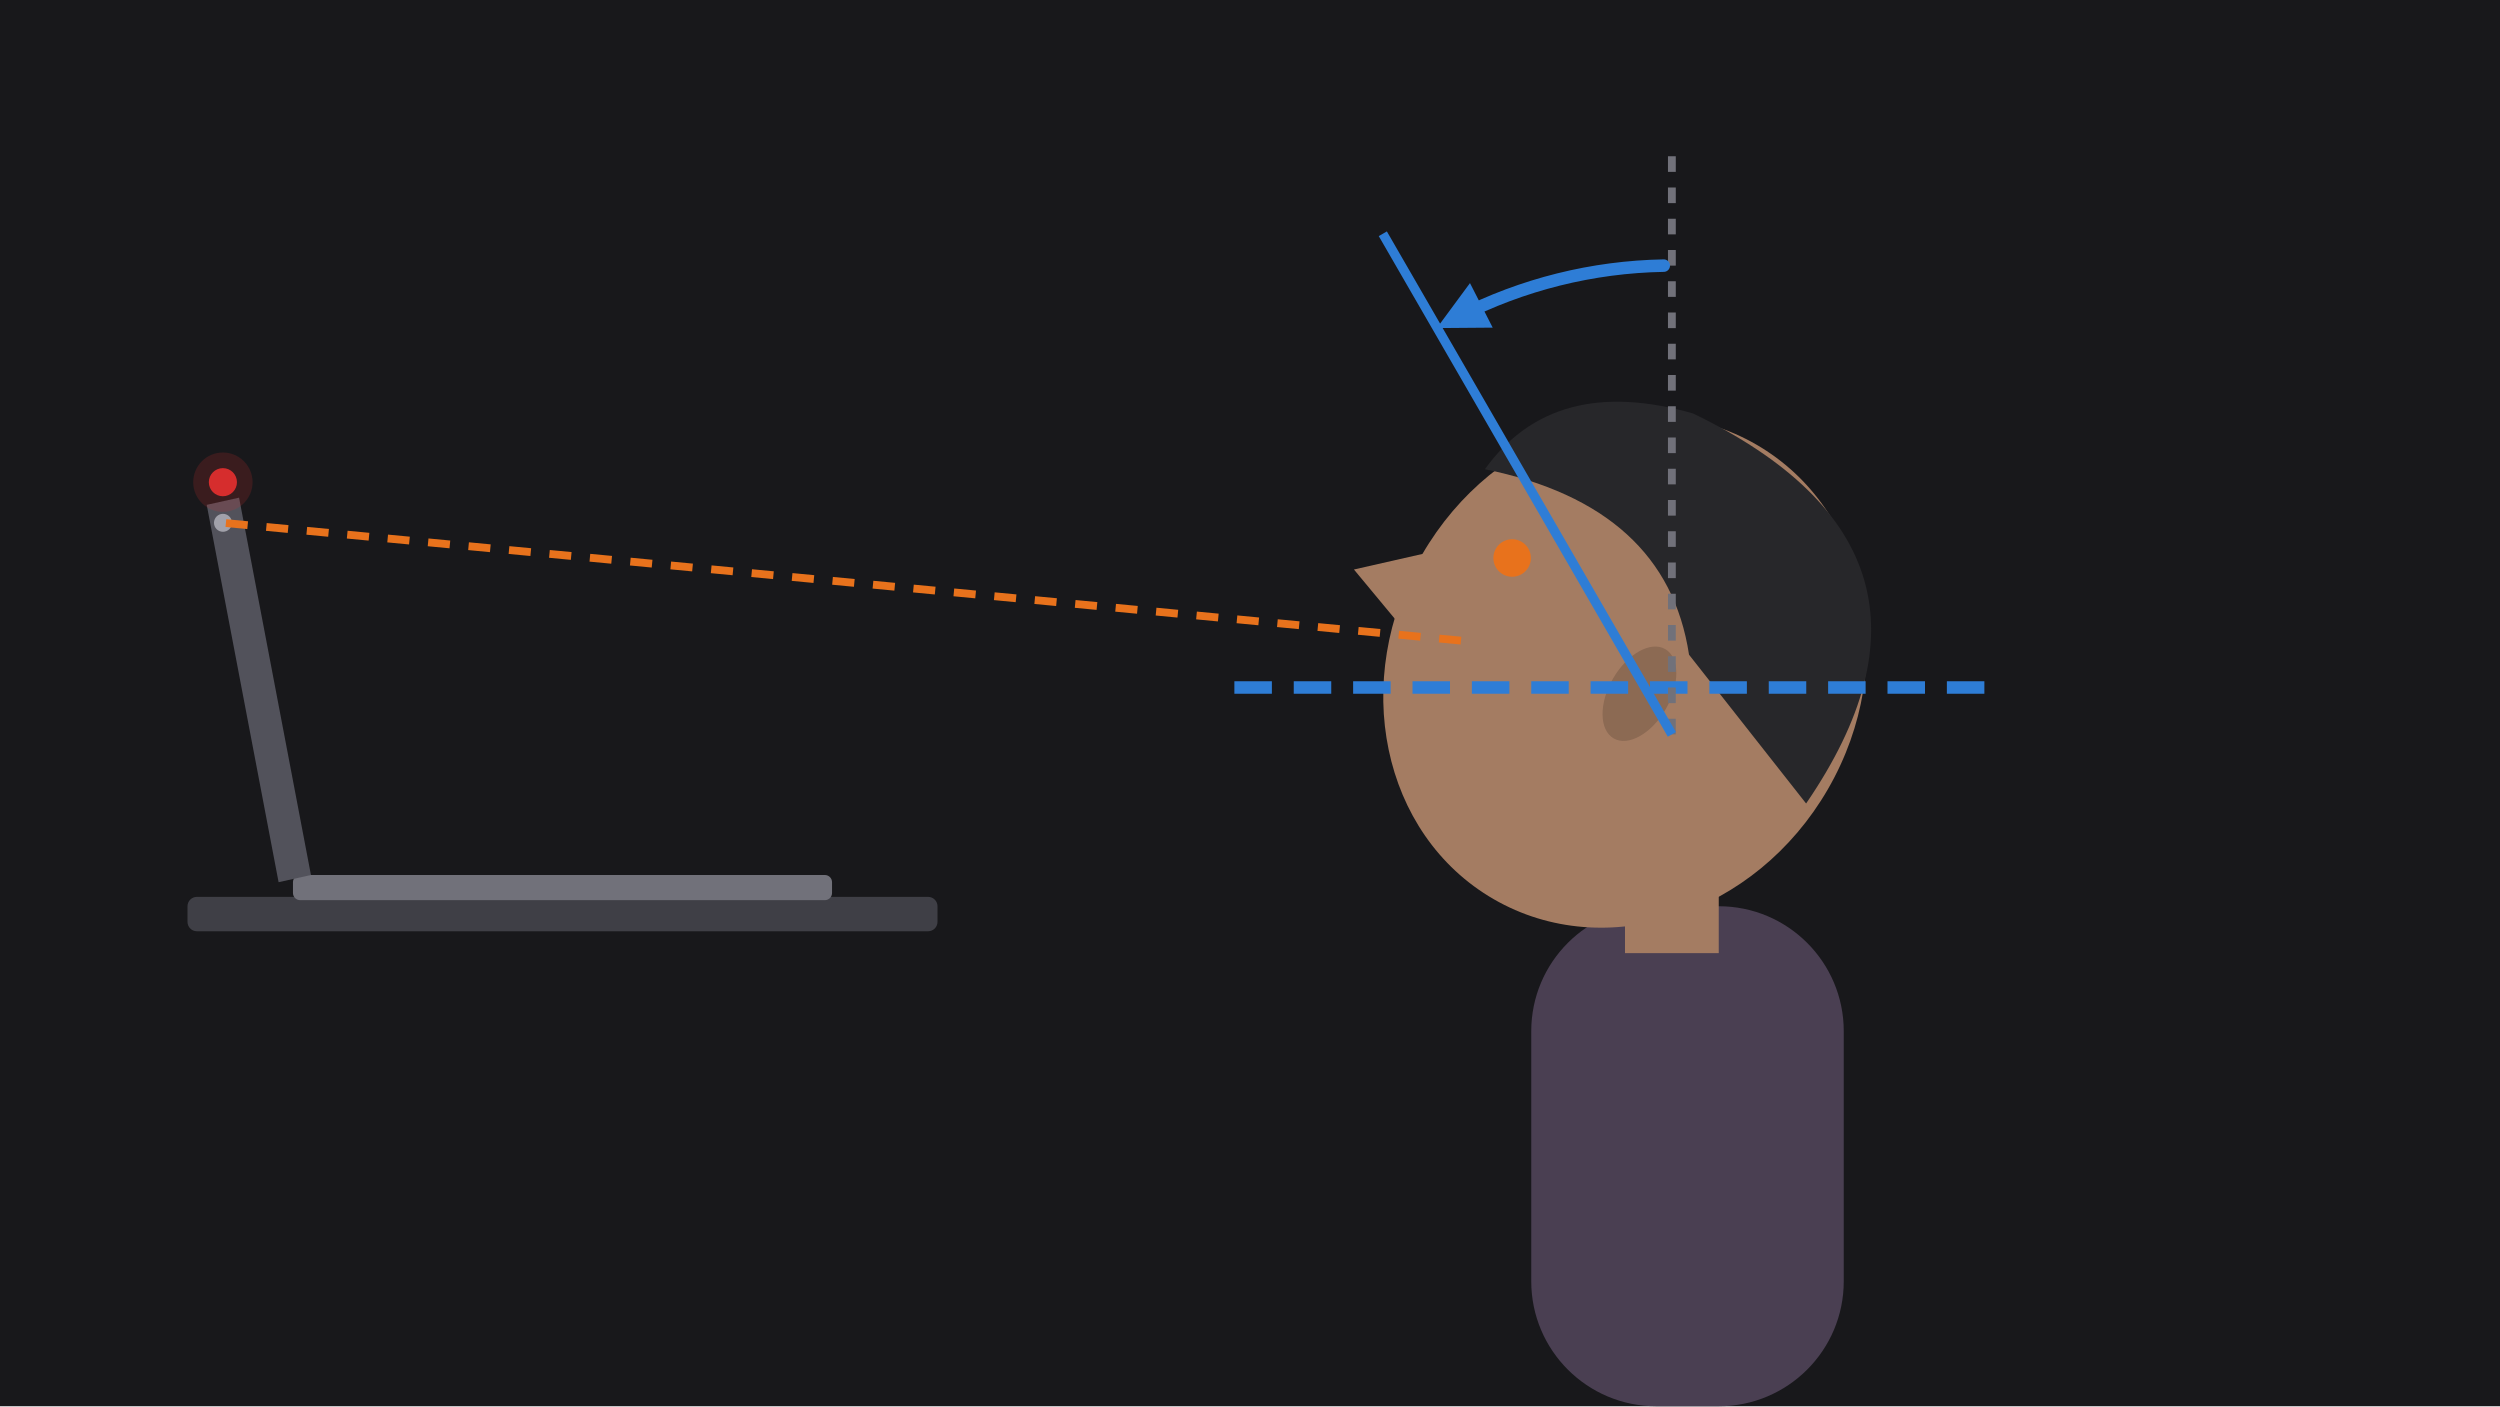
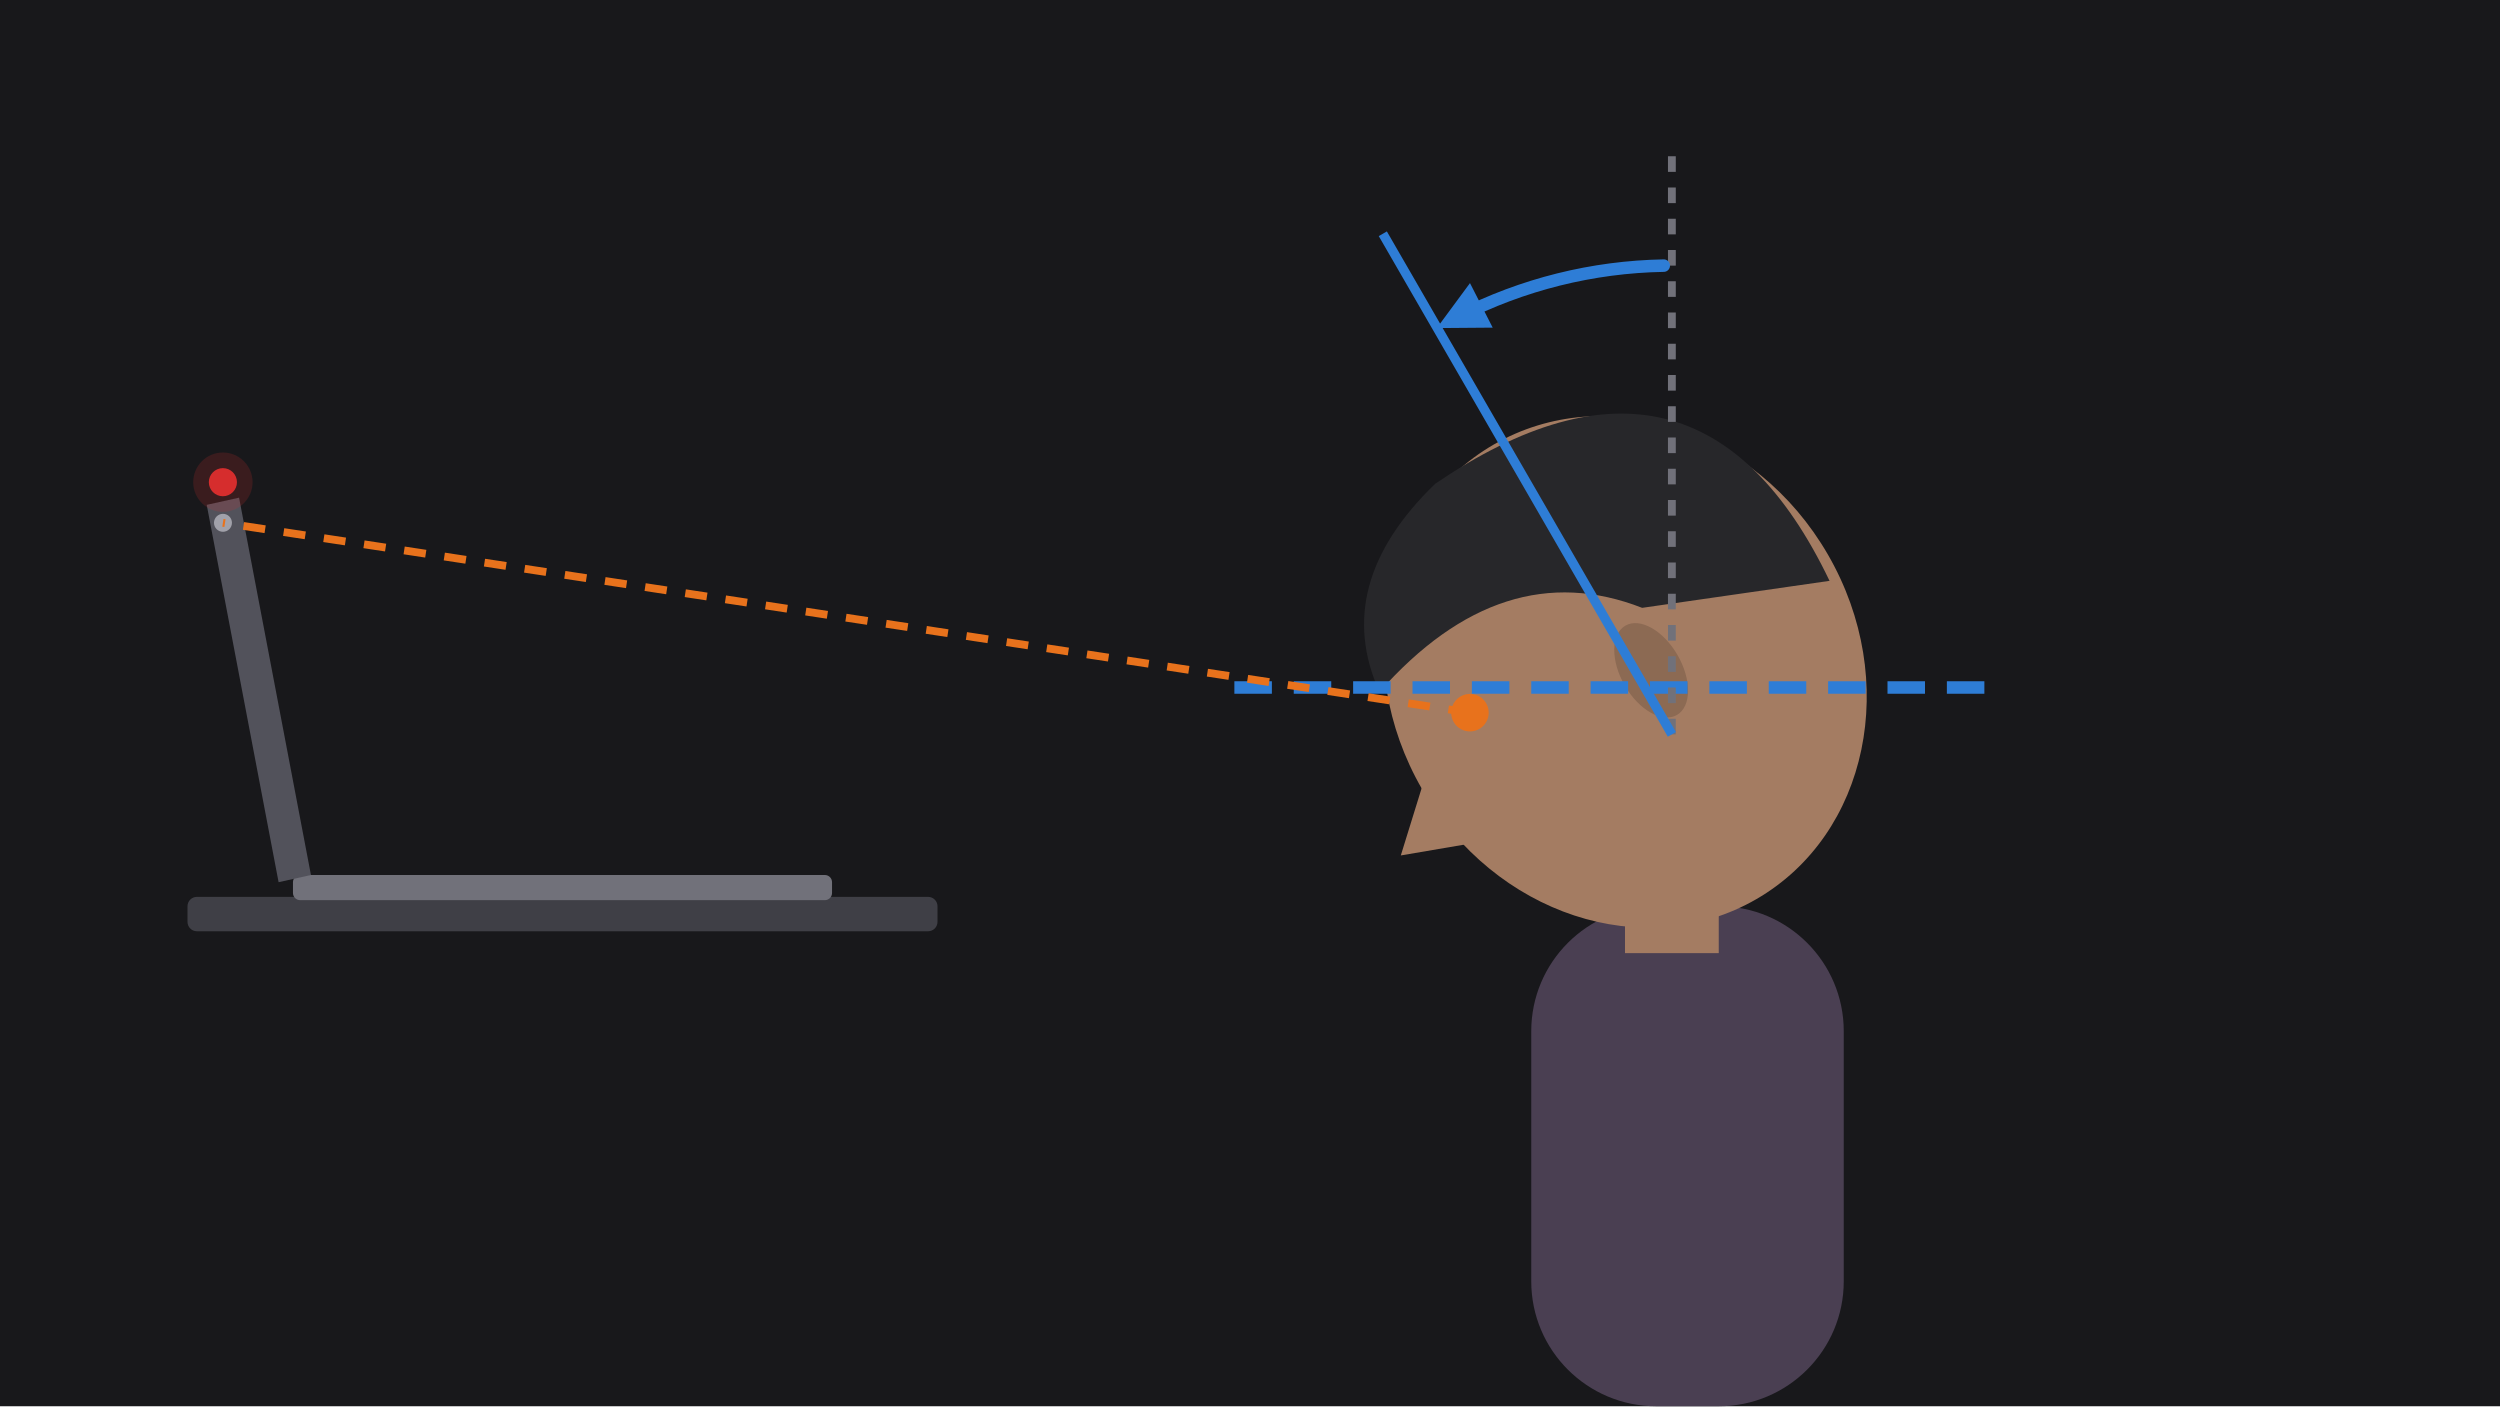
<svg xmlns="http://www.w3.org/2000/svg" viewBox="0 0 1600 900" role="img" aria-label="Vista de perfil: la cabeza del paciente flexionada unos 30° hacia abajo, con la mirada puesta en la cámara.">
  <defs>
    <marker id="pa" viewBox="0 0 10 10" refX="5" refY="5" markerWidth="4" markerHeight="4" orient="auto-start-reverse">
      <path d="M0,0L10,5L0,10Z" fill="#2e7dd6" />
    </marker>
    <marker id="pn" viewBox="0 0 10 10" refX="5" refY="5" markerWidth="4" markerHeight="4" orient="auto-start-reverse">
      <path d="M0,0L10,5L0,10Z" fill="#e8721c" />
    </marker>
    <marker id="pg" viewBox="0 0 10 10" refX="5" refY="5" markerWidth="4" markerHeight="4" orient="auto-start-reverse">
      <path d="M0,0L10,5L0,10Z" fill="#71717a" />
    </marker>
  </defs>
  <rect width="1600" height="900" fill="#18181b" />
  <rect x="120" y="574" width="480" height="22" rx="6" fill="#3f3f46" />
  <rect x="187.5" y="560" width="345" height="16.1" rx="4.6" fill="#71717a" />
  <path d="M199,560L153,318.5L132.3,323.1L178.3,564.6Z" fill="#52525b" />
  <circle cx="142.7" cy="334.6" r="5.75" fill="#a1a1aa" />
  <rect x="980" y="580" width="200" height="320" rx="80" fill="#4a3f52" />
  <rect x="1040" y="520" width="60" height="90" fill="#a47c62" />
-   <g transform="rotate(30 1040 430)">
+   <g transform="rotate(-30 1040 430)">
    <ellipse cx="1040" cy="430" rx="150" ry="168" fill="#a47c62" />
    <path d="M1182.5,445Q1197.5,250 995,265Q905,287.5 897.5,362.5Q1010,325 1070,400Z" fill="#27272a" />
    <path d="M897.5,422.5L857,460L897.5,475Z" fill="#a47c62" />
    <ellipse cx="1055" cy="437.5" rx="19.5" ry="33" fill="#00000026" />
    <circle cx="941" cy="403" r="12" fill="#e8721c" />
  </g>
  <line x1="790" y1="440" x2="1270" y2="440" stroke="#2e7dd6" stroke-width="8" stroke-dasharray="24 14" />
  <line x1="1070" y1="100" x2="1070" y2="470" stroke="#71717a" stroke-width="5" stroke-dasharray="10 10" />
  <line x1="1070" y1="470" x2="885" y2="149.6" stroke="#2e7dd6" stroke-width="6" />
  <path d="M1064.8,170A300,300 0 0 0 933.8,202.7" fill="none" stroke="#2e7dd6" stroke-width="8" stroke-linecap="round" marker-end="url(#pa)" />
-   <line x1="935" y1="410" x2="142.65" y2="334.6" stroke="#e8721c" stroke-width="5" stroke-dasharray="14 12" />
+   <line x1="940.8" y1="456.1" x2="142.65" y2="334.6" stroke="#e8721c" stroke-width="5" stroke-dasharray="14 12" />
  <circle cx="142.65" cy="308.6" r="19" fill="#d62d2d" fill-opacity="0.18" />
  <circle cx="142.65" cy="308.6" r="9" fill="#d62d2d" />
</svg>
